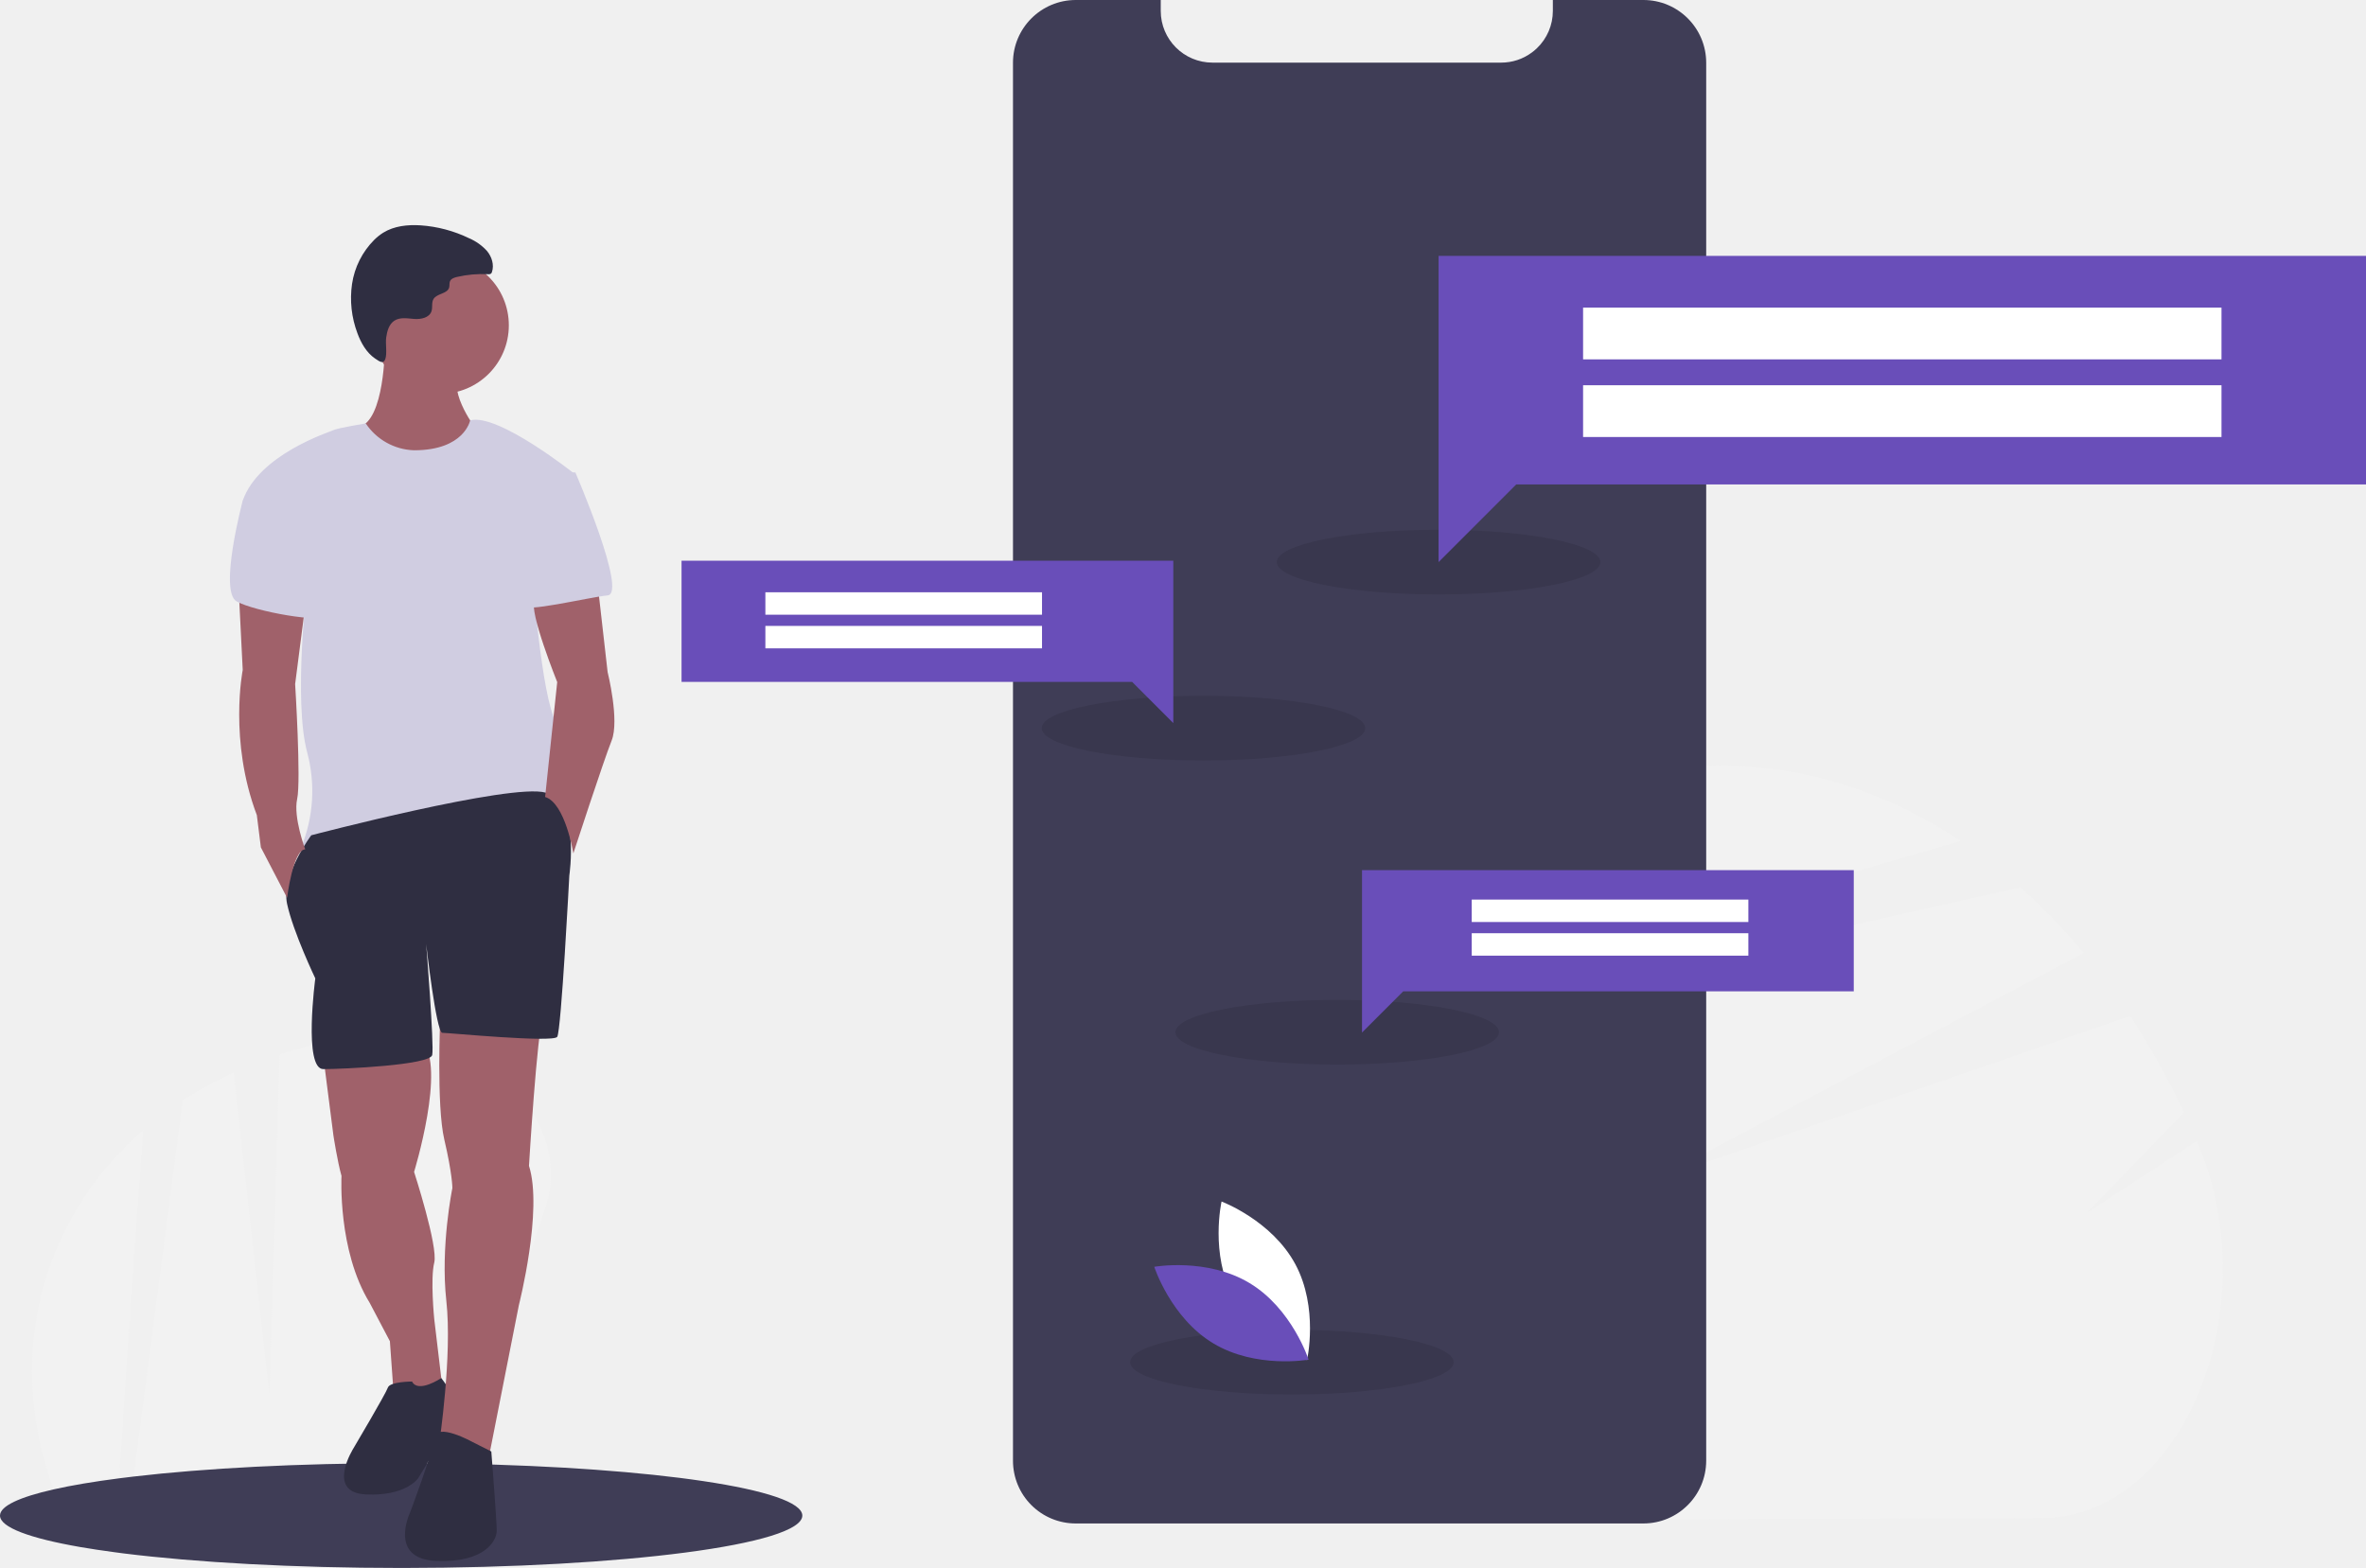
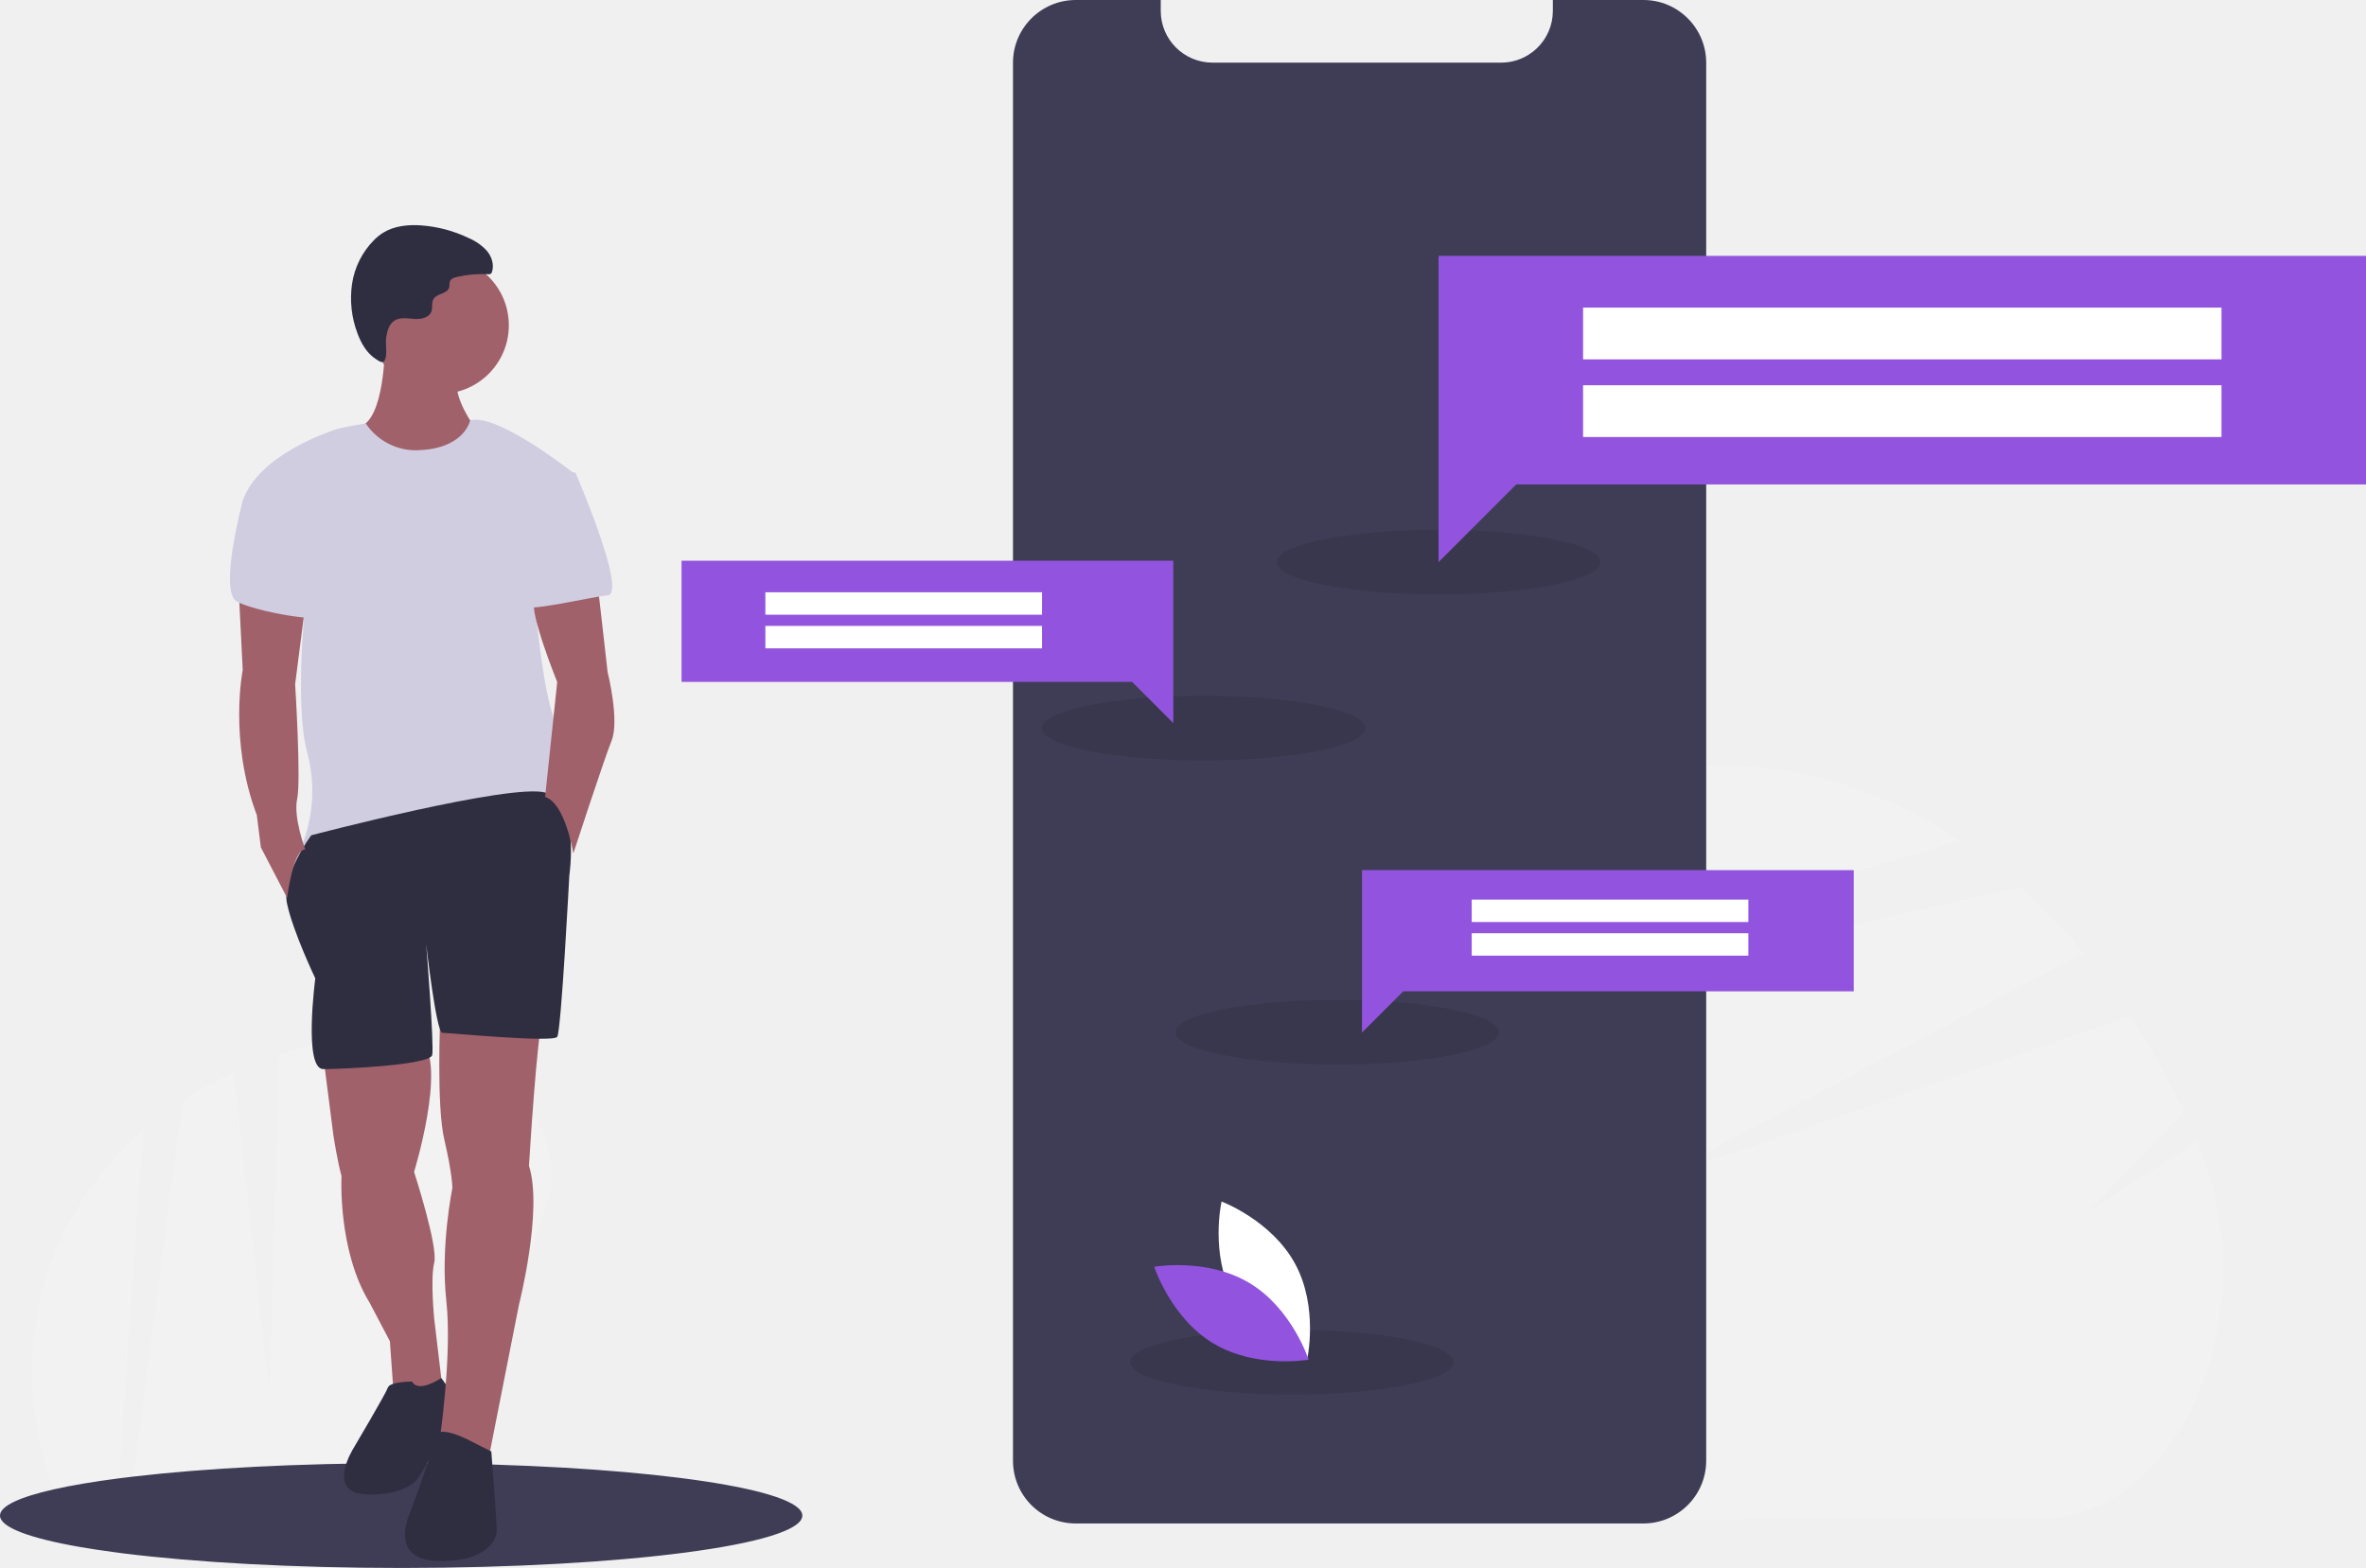
<svg xmlns="http://www.w3.org/2000/svg" id="eed9bbac-8433-4041-b27b-b9dabe773e72" data-name="Layer 1" width="1097" height="727.072" viewBox="0 0 1097 727.072">
  <path d="M998.215,790.389l-229.215.759c-60.81-18.272-110.632-81.736-110.947-176.887a269.465,269.465,0,0,1,3.238-42.812L845.913,529.971l142.424-31.995a283.262,283.262,0,0,1,29.256,30.419L881.403,600.308,817.156,634.234l72.194-24.907,149.843-51.694a363.37,363.37,0,0,1,24.916,44.672l-45.211,46.725,51.144-33.482q.328.769.653,1.541C1103.11,694.039,1062.893,790.175,998.215,790.389Z" transform="translate(-51.5 -86.46397)" fill="#f2f2f2" />
  <path d="M960.547,476.44c-34.663,9.955-77.279,22.533-121.095,35.607-63.351,18.908-129.209,38.861-177.155,53.447l.031-.171a65.899,65.899,0,0,1,12.16-28.225c35.517-46.179,80.743-78.439,131.077-90.419h.004a188.906,188.906,0,0,1,43.202-5.154C888.816,441.393,926.748,453.953,960.547,476.44Z" transform="translate(-51.5 -86.46397)" fill="#f2f2f2" />
  <path d="M304.4,646.526l-39.63,118.69-9.73,29.16a98.102,98.102,0,0,1-16.61,19.16h-.93c-49.93,0-95.27-2.57-128.68-6.74l4.65-35.65,9.98-76.46,12.76-97.92a181.568,181.568,0,0,1,23.63-13.01l11.25,101.56,5.31,47.91,1.54-51.3,3.19-106.48a213.056,213.056,0,0,1,30.78-7.48l16.71,38.1-7.9-39.38c.34-.04.68-.09,1.02-.13C272.47,560.446,318.32,604.806,304.4,646.526Z" transform="translate(-51.5 -86.46397)" fill="#f2f2f2" />
  <path d="M117.95,610.546c-1.88,24.25-3.99,54.12-6.09,84.87-1.76,25.85-3.5,52.31-5.07,76.55-.78,12.09-1.52,23.63-2.19,34.27-5.68-.75-10.99-1.56-15.88-2.4a182.336,182.336,0,0,1-12.33-26.74c-8.6-23.47-11.89-48.08-9-72.39v-.01a144.303,144.303,0,0,1,6.46-28.82A148.437,148.437,0,0,1,117.95,610.546Z" transform="translate(-51.5 -86.46397)" fill="#f2f2f2" />
  <path d="M423.5,789.246c0,13.38-82.78,24.22-185.07,24.29h-.93c-49.93,0-95.27-2.57-128.68-6.74-1.43-.19-2.84-.37-4.22-.56-5.68-.75-10.99-1.56-15.88-2.4-23.37-4.07-37.22-9.12-37.22-14.59,0-4.43,9.06-8.57,24.89-12.15,8.36-1.89,18.6-3.61,30.4-5.13q3.255-.435,6.68-.82c32.91-3.85,76.38-6.19,124.03-6.19,9.26,0,18.37.09,27.27.26C354.56,766.936,423.5,777.036,423.5,789.246Z" transform="translate(-51.5 -86.46397)" fill="#3f3d56" />
  <path d="M201.429,576.604l4.673,36.453s1.869,12.151,3.739,18.694c0,0-1.869,34.584,13.086,58.886l9.347,17.759,1.869,26.171L257.51,737.371l-4.673-39.257s-1.869-18.694,0-26.171-9.347-42.061-9.347-42.061,14.955-48.604,3.739-60.755S201.429,576.604,201.429,576.604Z" transform="translate(-51.5 -86.46397)" fill="#a0616a" />
  <path d="M242.555,727.089s-10.282,0-11.216,2.804-15.89,28.041-15.89,28.041-13.086,20.563,5.608,21.498,24.302-7.478,24.302-7.478,16.824-27.106,17.759-31.78-7.023-14.689-7.023-14.689S245.359,732.698,242.555,727.089Z" transform="translate(-51.5 -86.46397)" fill="#2f2e41" />
  <circle cx="204.141" cy="150.846" r="31.78" fill="#a0616a" />
  <path d="M229.937,247.124s0,34.584-12.151,37.388S234.61,319.095,250.5,315.357s22.433-28.976,22.433-28.976-14.02-17.759-8.412-27.106S229.937,247.124,229.937,247.124Z" transform="translate(-51.5 -86.46397)" fill="#a0616a" />
  <path d="M243.49,295.261a27.983,27.983,0,0,1-22.424-12.472s-13.095,2.191-14.964,3.125-34.584,11.216-42.061,32.714l29.91,38.322s-6.543,54.212,0,78.514a68.873,68.873,0,0,1-2.804,43.931s-2.804.935,1.869,2.804S305.18,462.571,307.049,456.963s-1.869-5.608.935-8.412,10.282-19.629,2.804-25.237-12.151-67.298-12.151-67.298l19.629-49.539s-35.874-28.67-48.782-25.084C269.483,281.393,266.857,295.261,243.49,295.261Z" transform="translate(-51.5 -86.46397)" fill="#d0cde1" />
  <path d="M255.641,557.91s-1.869,41.127,1.869,57.016,3.739,22.433,3.739,22.433-5.608,27.106-2.804,52.343-3.271,65.915-3.271,65.915l22.9,6.991L292.094,691.571s11.216-43.931,4.673-64.494c0,0,3.739-62.624,6.543-69.167S255.641,557.91,255.641,557.91Z" transform="translate(-51.5 -86.46397)" fill="#a0616a" />
  <path d="M230.56,242.97c.421-2.981,1.312-6.233,3.854-7.846,2.639-1.675,6.045-.988,9.162-.76s6.937-.552,7.961-3.504c.639-1.841-.051-4.041.945-5.716,1.586-2.665,6.428-2.361,7.264-5.347.265-.946.007-2.002.389-2.907.515-1.221,1.961-1.707,3.252-2.006a52.022,52.022,0,0,1,14.407-1.27,1.914,1.914,0,0,0,1.367-.271,1.672,1.672,0,0,0,.441-.768c1.095-3.273-.065-6.986-2.243-9.663a23.621,23.621,0,0,0-8.354-5.969,61.174,61.174,0,0,0-22.541-5.99c-5.962-.375-12.22.275-17.299,3.42a24.483,24.483,0,0,0-4.165,3.321,36.566,36.566,0,0,0-10.276,20.444A46.055,46.055,0,0,0,217.236,241.03c1.613,4.391,4.158,8.927,8.096,11.633,2.111,1.45,3.93,2.789,4.807.327C231.068,250.378,230.151,245.864,230.56,242.97Z" transform="translate(-51.5 -86.46397)" fill="#2f2e41" />
  <path d="M195.82,473.787S181.8,492.481,184.604,505.567s13.086,34.584,13.086,34.584-5.608,42.061,3.739,42.061,49.539-1.869,50.473-6.543-2.804-51.408-2.804-51.408,4.673,41.127,7.478,41.127,51.408,4.673,53.278,1.869,5.608-74.776,5.608-74.776,5.098-33.943-11.004-38.47S195.82,473.787,195.82,473.787Z" transform="translate(-51.5 -86.46397)" fill="#2f2e41" />
  <path d="M270.596,755.13s-16.824-9.347-17.759-1.869-11.216,34.584-11.216,34.584-10.282,21.498,12.151,22.433,28.041-9.347,28.041-14.02-2.514-36.736-2.514-36.736Z" transform="translate(-51.5 -86.46397)" fill="#2f2e41" />
  <path d="M328.547,356.951l4.673,41.127s5.608,22.433,1.869,31.78-17.759,52.343-17.759,52.343-3.739-23.367-13.086-26.171l5.608-53.278s-13.382-33.246-10.43-37.654S328.547,356.951,328.547,356.951Z" transform="translate(-51.5 -86.46397)" fill="#a0616a" />
  <path d="M162.171,359.755l1.869,37.388s-6.543,32.714,6.543,67.298l1.869,14.955,12.151,23.367s2.804-22.433,8.412-22.433c0,0-5.608-14.955-3.739-23.367s-.935-53.278-.935-53.278l4.673-36.295Z" transform="translate(-51.5 -86.46397)" fill="#a0616a" />
  <path d="M307.984,305.542h10.282s24.302,56.082,14.955,57.016-39.257,8.412-40.192,4.673S307.984,305.542,307.984,305.542Z" transform="translate(-51.5 -86.46397)" fill="#d0cde1" />
  <path d="M172.453,310.216l-8.412,8.412s-11.216,42.061-2.804,46.735,40.192,10.282,42.061,6.543S172.453,310.216,172.453,310.216Z" transform="translate(-51.5 -86.46397)" fill="#d0cde1" />
  <path d="M842.581,115.594v648.2a29.139,29.139,0,0,1-29.13,29.11h-263.15a29.079,29.079,0,0,1-29.13-29.11v-648.2a29.127,29.127,0,0,1,29.13-29.13h39.38v5.05a23.987,23.987,0,0,0,23.98,23.99h133.84a23.789,23.789,0,0,0,14.22-4.68,22.285,22.285,0,0,0,2.36-1.98,23.917,23.917,0,0,0,7.4-17.33v-5.05h41.97A29.121,29.121,0,0,1,842.581,115.594Z" transform="translate(-51.5 -86.46397)" fill="#3f3d56" />
  <ellipse cx="667" cy="260.642" rx="75" ry="15" opacity="0.1" />
  <ellipse cx="558" cy="337.642" rx="75" ry="15" opacity="0.1" />
  <ellipse cx="620" cy="478.642" rx="75" ry="15" opacity="0.1" />
  <ellipse cx="599" cy="631.642" rx="75" ry="15" opacity="0.1" />
-   <polygon points="859.5 403.496 631.5 403.496 631.5 425.774 631.5 459.7 631.5 478.789 650.588 459.7 859.5 459.7 859.5 403.496" fill="#694eb9" />
-   <polygon points="316 259.996 544 259.996 544 282.274 544 316.2 544 335.289 524.912 316.2 316 316.2 316 259.996" fill="#694eb9" />
+   <polygon points="859.5 403.496 631.5 403.496 631.5 425.774 631.5 459.7 631.5 478.789 650.588 459.7 859.5 459.7 859.5 403.496" fill="#9254de" />
+   <polygon points="316 259.996 544 259.996 544 282.274 544 316.2 544 335.289 524.912 316.2 316 316.2 316 259.996" fill="#9254de" />
  <rect x="682.367" y="417.142" width="128.267" height="10.4" fill="#fff" />
  <rect x="682.367" y="432.742" width="128.267" height="10.4" fill="#fff" />
  <rect x="354.867" y="274.642" width="128.267" height="10.4" fill="#fff" />
  <rect x="354.867" y="290.242" width="128.267" height="10.4" fill="#fff" />
-   <polygon points="1097 118.642 667 118.642 667 160.658 667 224.642 667 260.642 703 224.642 1097 224.642 1097 118.642" fill="#694eb9" />
+   <polygon points="1097 118.642 667 118.642 667 160.658 667 224.642 667 260.642 703 224.642 1097 224.642 1097 118.642" fill="#9254de" />
  <rect x="734" y="142.642" width="296" height="24" fill="#fff" />
  <rect x="734" y="178.642" width="296" height="24" fill="#fff" />
  <path d="M623.34,688.115c10.945,20.298,34.175,29.012,34.175,29.012s5.484-24.196-5.461-44.495-34.175-29.012-34.175-29.012S612.395,667.816,623.34,688.115Z" transform="translate(-51.5 -86.46397)" fill="#fff" />
-   <path d="M630.863,681.437c19.761,11.889,27.371,35.503,27.371,35.503s-24.428,4.339-44.188-7.55-27.371-35.503-27.371-35.503S611.103,669.548,630.863,681.437Z" transform="translate(-51.5 -86.46397)" fill="#694eb9" />
+   <path d="M630.863,681.437c19.761,11.889,27.371,35.503,27.371,35.503s-24.428,4.339-44.188-7.55-27.371-35.503-27.371-35.503S611.103,669.548,630.863,681.437Z" transform="translate(-51.5 -86.46397)" fill="#9254de" />
</svg>
